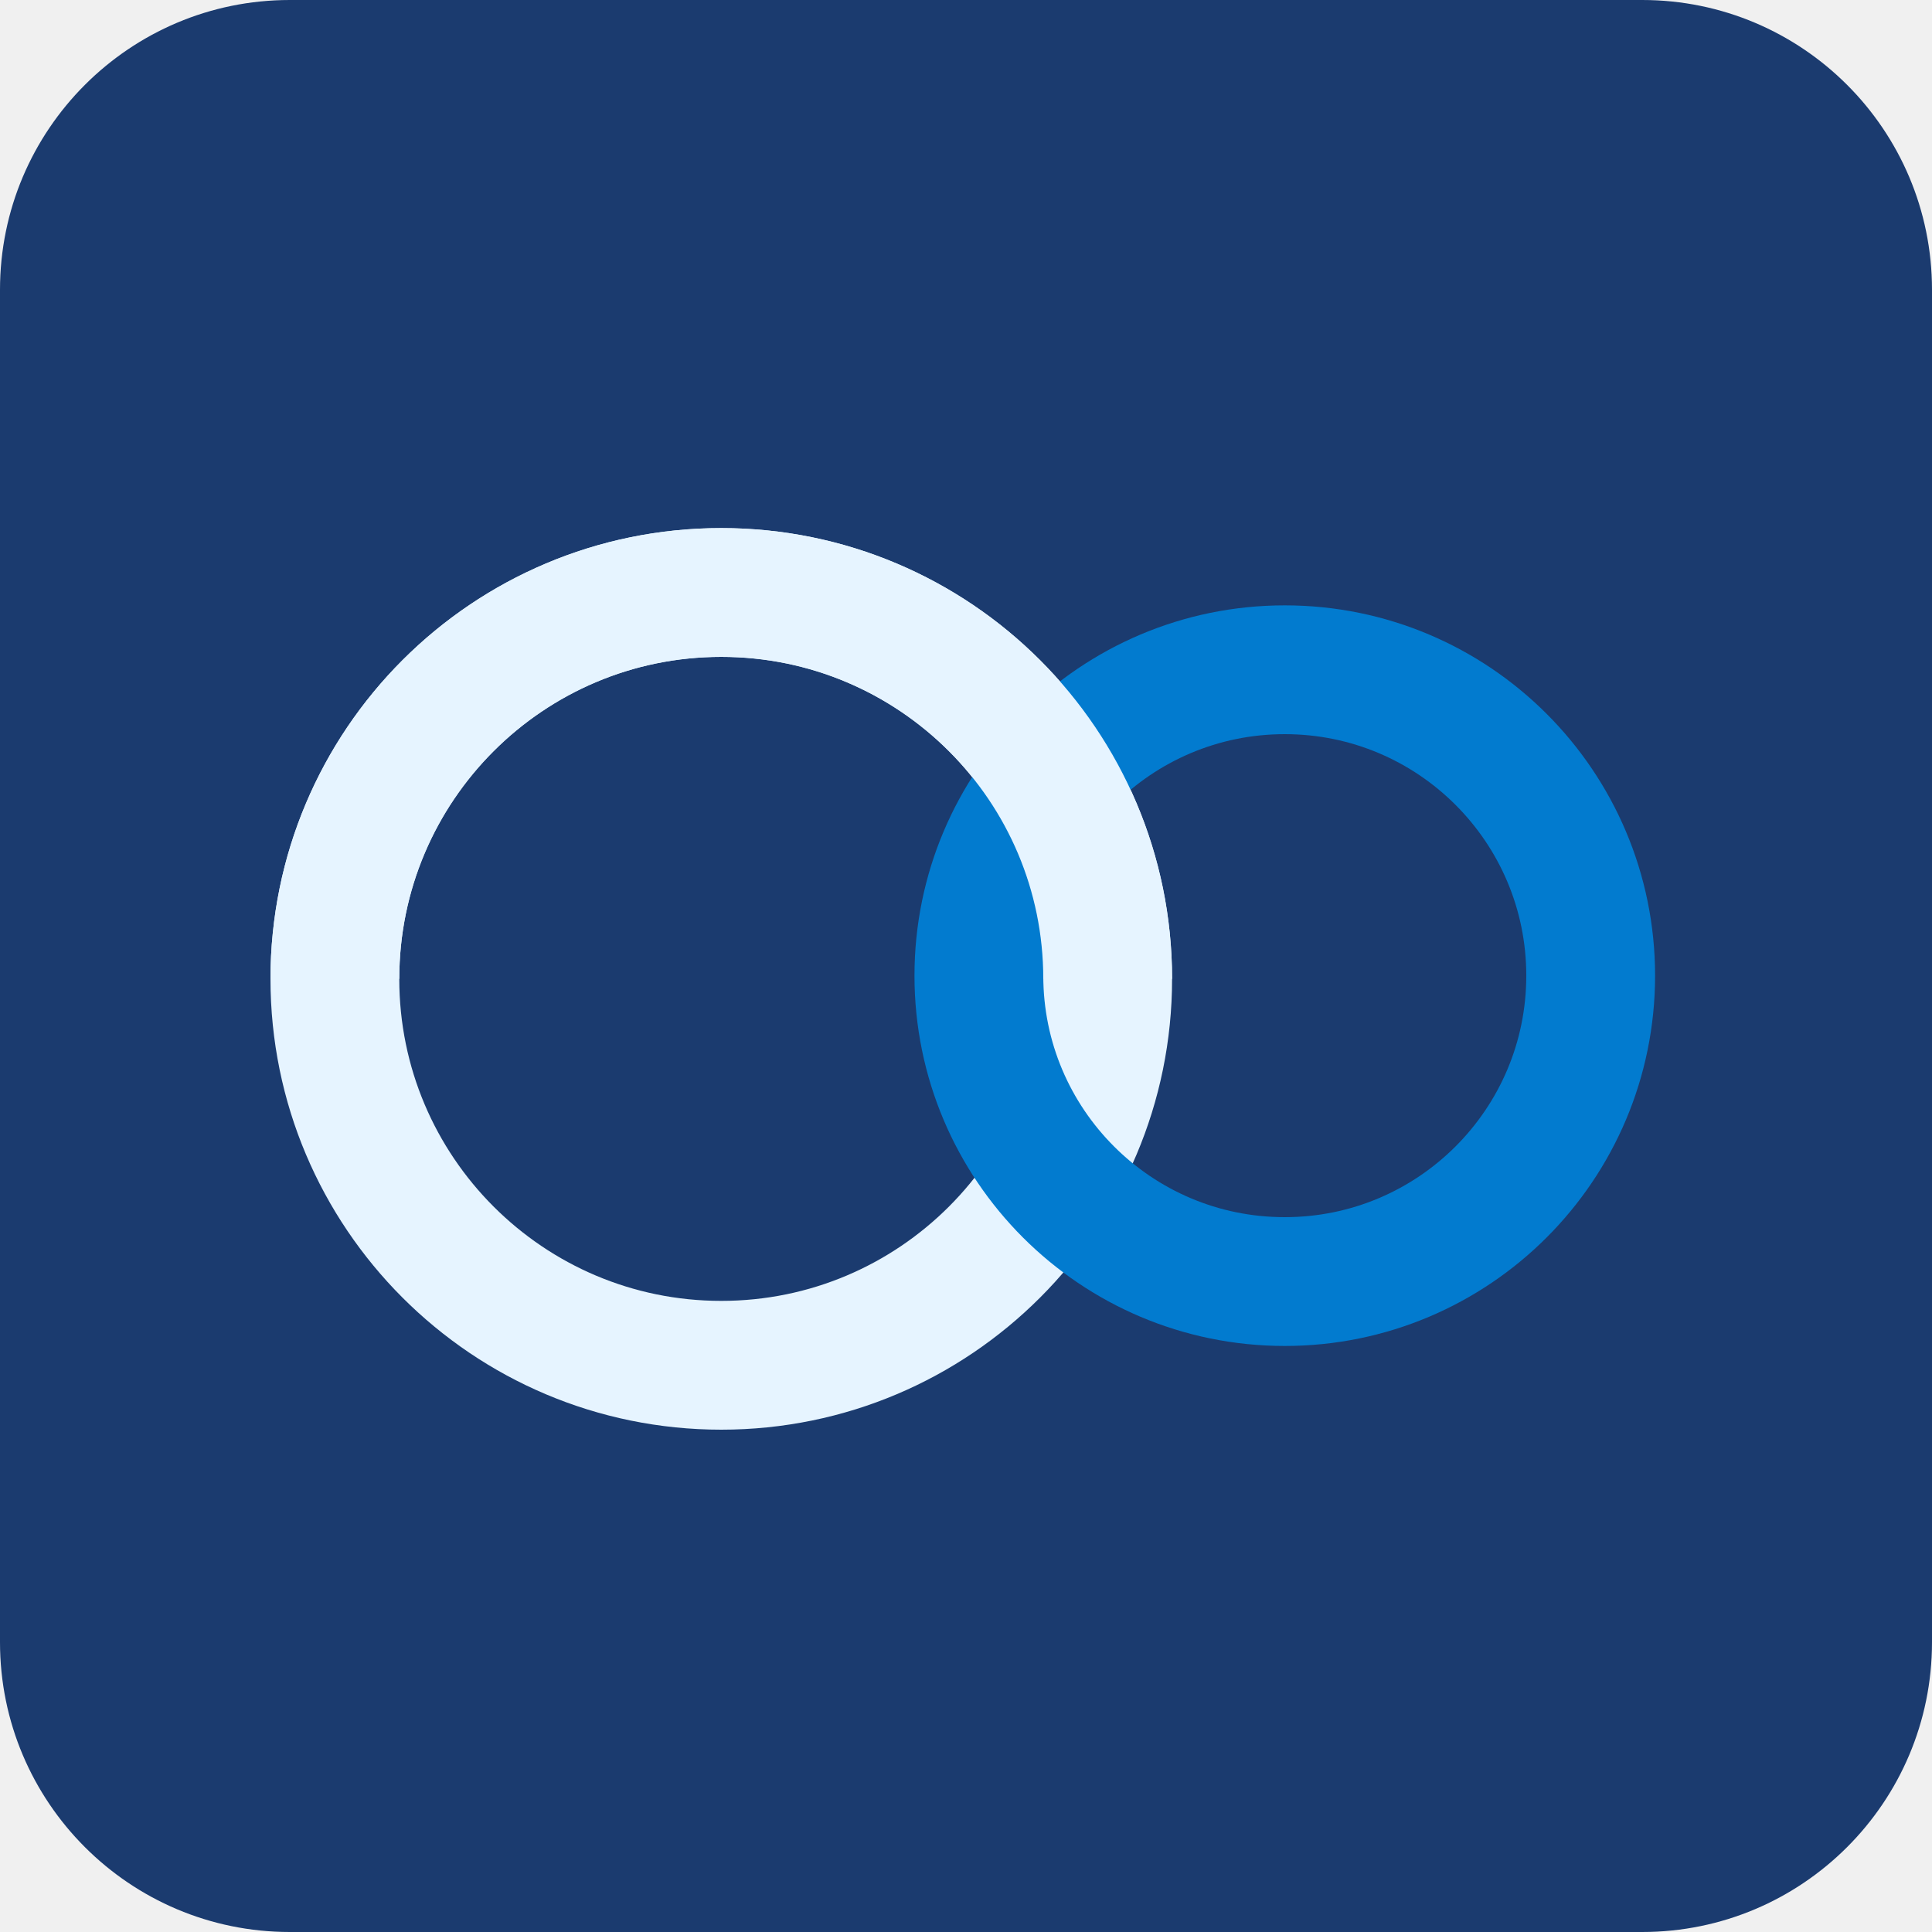
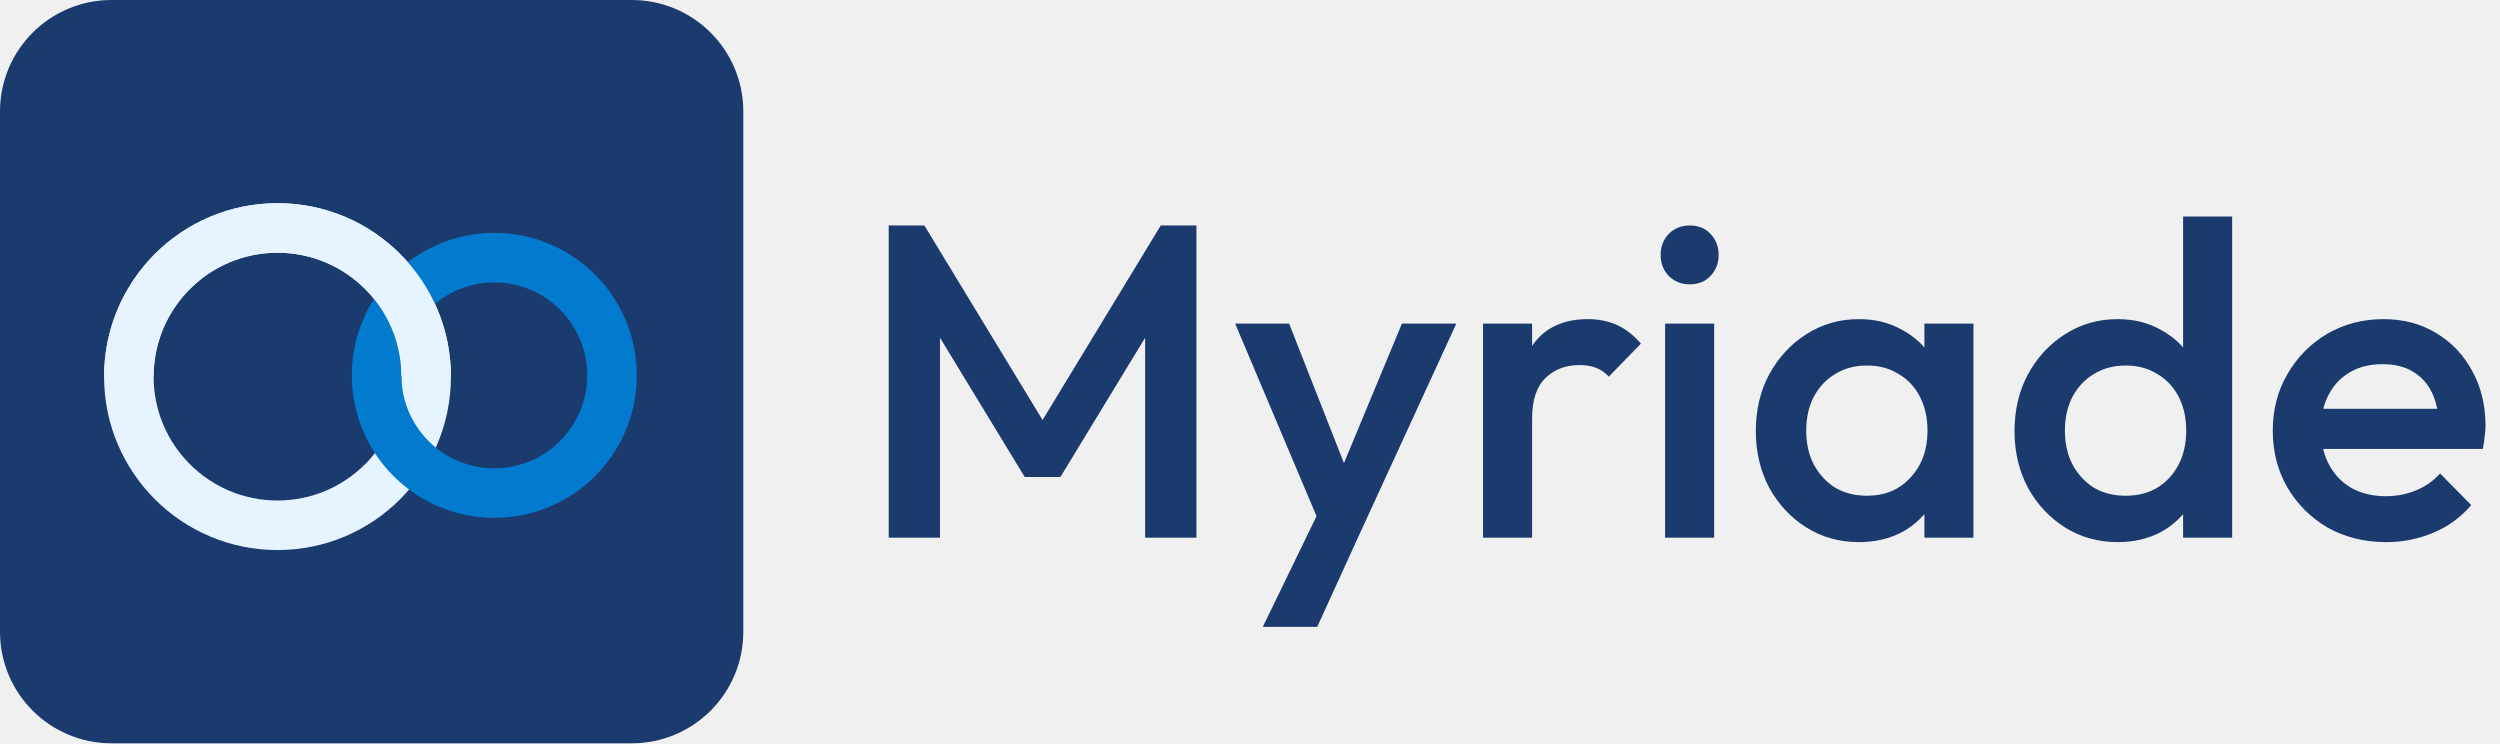
- <svg xmlns="http://www.w3.org/2000/svg" width="300" height="300" viewBox="0 0 300 300" fill="none">
+ <svg xmlns="http://www.w3.org/2000/svg" width="1009" height="300" viewBox="0 0 1009 300" fill="none">
  <rect width="300" height="300" rx="45" fill="#1B3B6F" />
  <path d="M112 212C145.137 212 172 185.137 172 152C172 118.863 145.137 92 112 92C78.863 92 52 118.863 52 152C52 185.137 78.863 212 112 212Z" stroke="#E6F4FF" stroke-width="20" />
  <path d="M199.5 199C225.734 199 247 177.734 247 151.5C247 125.266 225.734 104 199.5 104C173.266 104 152 125.266 152 151.5C152 177.734 173.266 199 199.5 199Z" stroke="#027BCF" stroke-width="20" />
-   <mask id="mask0_249_341" style="mask-type:luminance" maskUnits="userSpaceOnUse" x="32" y="52" width="200" height="100">
+   <mask id="mask0_249_378" style="mask-type:luminance" maskUnits="userSpaceOnUse" x="32" y="52" width="200" height="100">
    <path d="M232 52H32V152H232V52Z" fill="white" />
  </mask>
-   <g mask="url(#mask0_249_341)">
+   <g mask="url(#mask0_249_378)">
    <path d="M112 212C145.137 212 172 185.137 172 152C172 118.863 145.137 92 112 92C78.863 92 52 118.863 52 152C52 185.137 78.863 212 112 212Z" stroke="#E6F4FF" stroke-width="20" />
  </g>
+   <path d="M358.68 217V91H373.08L425.46 177.22H416.1L468.48 91H482.88V217H462.18V127.36L466.86 128.62L427.98 192.52H413.58L374.7 128.62L379.38 127.36V217H358.68ZM535.403 217.9L498.503 130.6H520.283L545.483 194.68H539.183L565.823 130.6H587.783L547.643 217.9H535.403ZM509.663 253L536.483 197.74L547.643 217.9L531.623 253H509.663ZM598.558 217V130.6H618.358V217H598.558ZM618.358 168.94L611.518 165.52C611.518 154.6 613.918 145.78 618.718 139.06C623.638 132.22 631.018 128.8 640.858 128.8C645.178 128.8 649.078 129.58 652.558 131.14C656.038 132.7 659.278 135.22 662.278 138.7L649.318 152.02C647.758 150.34 646.018 149.14 644.098 148.42C642.178 147.7 639.958 147.34 637.438 147.34C631.918 147.34 627.358 149.08 623.758 152.56C620.158 156.04 618.358 161.5 618.358 168.94ZM672.039 217V130.6H691.839V217H672.039ZM681.939 114.76C678.579 114.76 675.759 113.62 673.479 111.34C671.319 109.06 670.239 106.24 670.239 102.88C670.239 99.52 671.319 96.7 673.479 94.42C675.759 92.14 678.579 91 681.939 91C685.419 91 688.239 92.14 690.399 94.42C692.559 96.7 693.639 99.52 693.639 102.88C693.639 106.24 692.559 109.06 690.399 111.34C688.239 113.62 685.419 114.76 681.939 114.76ZM750.226 218.8C742.426 218.8 735.346 216.82 728.986 212.86C722.746 208.9 717.766 203.56 714.046 196.84C710.446 190 708.646 182.38 708.646 173.98C708.646 165.46 710.446 157.84 714.046 151.12C717.766 144.28 722.746 138.88 728.986 134.92C735.346 130.84 742.426 128.8 750.226 128.8C756.826 128.8 762.646 130.24 767.686 133.12C772.846 135.88 776.926 139.72 779.926 144.64C782.926 149.56 784.426 155.14 784.426 161.38V186.22C784.426 192.46 782.926 198.04 779.926 202.96C777.046 207.88 773.026 211.78 767.866 214.66C762.706 217.42 756.826 218.8 750.226 218.8ZM753.466 200.08C760.786 200.08 766.666 197.62 771.106 192.7C775.666 187.78 777.946 181.48 777.946 173.8C777.946 168.64 776.926 164.08 774.886 160.12C772.846 156.16 769.966 153.1 766.246 150.94C762.646 148.66 758.386 147.52 753.466 147.52C748.666 147.52 744.406 148.66 740.686 150.94C737.086 153.1 734.206 156.16 732.046 160.12C730.006 164.08 728.986 168.64 728.986 173.8C728.986 178.96 730.006 183.52 732.046 187.48C734.206 191.44 737.086 194.56 740.686 196.84C744.406 199 748.666 200.08 753.466 200.08ZM776.686 217V193.78L780.106 172.72L776.686 151.84V130.6H796.486V217H776.686ZM854.64 218.8C846.84 218.8 839.76 216.82 833.4 212.86C827.16 208.9 822.18 203.56 818.46 196.84C814.86 190 813.06 182.38 813.06 173.98C813.06 165.46 814.86 157.84 818.46 151.12C822.18 144.28 827.16 138.88 833.4 134.92C839.76 130.84 846.84 128.8 854.64 128.8C861.24 128.8 867.06 130.24 872.1 133.12C877.26 135.88 881.34 139.72 884.34 144.64C887.34 149.56 888.84 155.14 888.84 161.38V186.22C888.84 192.46 887.34 198.04 884.34 202.96C881.46 207.88 877.44 211.78 872.28 214.66C867.12 217.42 861.24 218.8 854.64 218.8ZM857.88 200.08C862.8 200.08 867.06 199 870.66 196.84C874.38 194.56 877.26 191.44 879.3 187.48C881.34 183.52 882.36 178.96 882.36 173.8C882.36 168.64 881.34 164.08 879.3 160.12C877.26 156.16 874.38 153.1 870.66 150.94C867.06 148.66 862.8 147.52 857.88 147.52C853.08 147.52 848.82 148.66 845.1 150.94C841.5 153.1 838.62 156.16 836.46 160.12C834.42 164.08 833.4 168.64 833.4 173.8C833.4 178.96 834.42 183.52 836.46 187.48C838.62 191.44 841.5 194.56 845.1 196.84C848.82 199 853.08 200.08 857.88 200.08ZM900.9 217H881.1V193.78L884.52 172.72L881.1 151.84V87.4H900.9V217ZM963.015 218.8C954.375 218.8 946.575 216.88 939.615 213.04C932.775 209.08 927.315 203.68 923.235 196.84C919.275 190 917.295 182.32 917.295 173.8C917.295 165.28 919.275 157.66 923.235 150.94C927.195 144.1 932.535 138.7 939.255 134.74C946.095 130.78 953.655 128.8 961.935 128.8C969.975 128.8 977.055 130.66 983.175 134.38C989.415 138.1 994.275 143.2 997.755 149.68C1001.35 156.16 1003.15 163.54 1003.15 171.82C1003.15 173.26 1003.03 174.76 1002.79 176.32C1002.67 177.76 1002.43 179.38 1002.07 181.18H931.155V164.98H991.815L984.435 171.46C984.195 166.18 983.175 161.74 981.375 158.14C979.575 154.54 976.995 151.78 973.635 149.86C970.395 147.94 966.375 146.98 961.575 146.98C956.535 146.98 952.155 148.06 948.435 150.22C944.715 152.38 941.835 155.44 939.795 159.4C937.755 163.24 936.735 167.86 936.735 173.26C936.735 178.66 937.815 183.4 939.975 187.48C942.135 191.56 945.195 194.74 949.155 197.02C953.115 199.18 957.675 200.26 962.835 200.26C967.275 200.26 971.355 199.48 975.075 197.92C978.915 196.36 982.155 194.08 984.795 191.08L997.395 203.86C993.195 208.78 988.095 212.5 982.095 215.02C976.095 217.54 969.735 218.8 963.015 218.8Z" fill="#1B3B6F" />
</svg>
